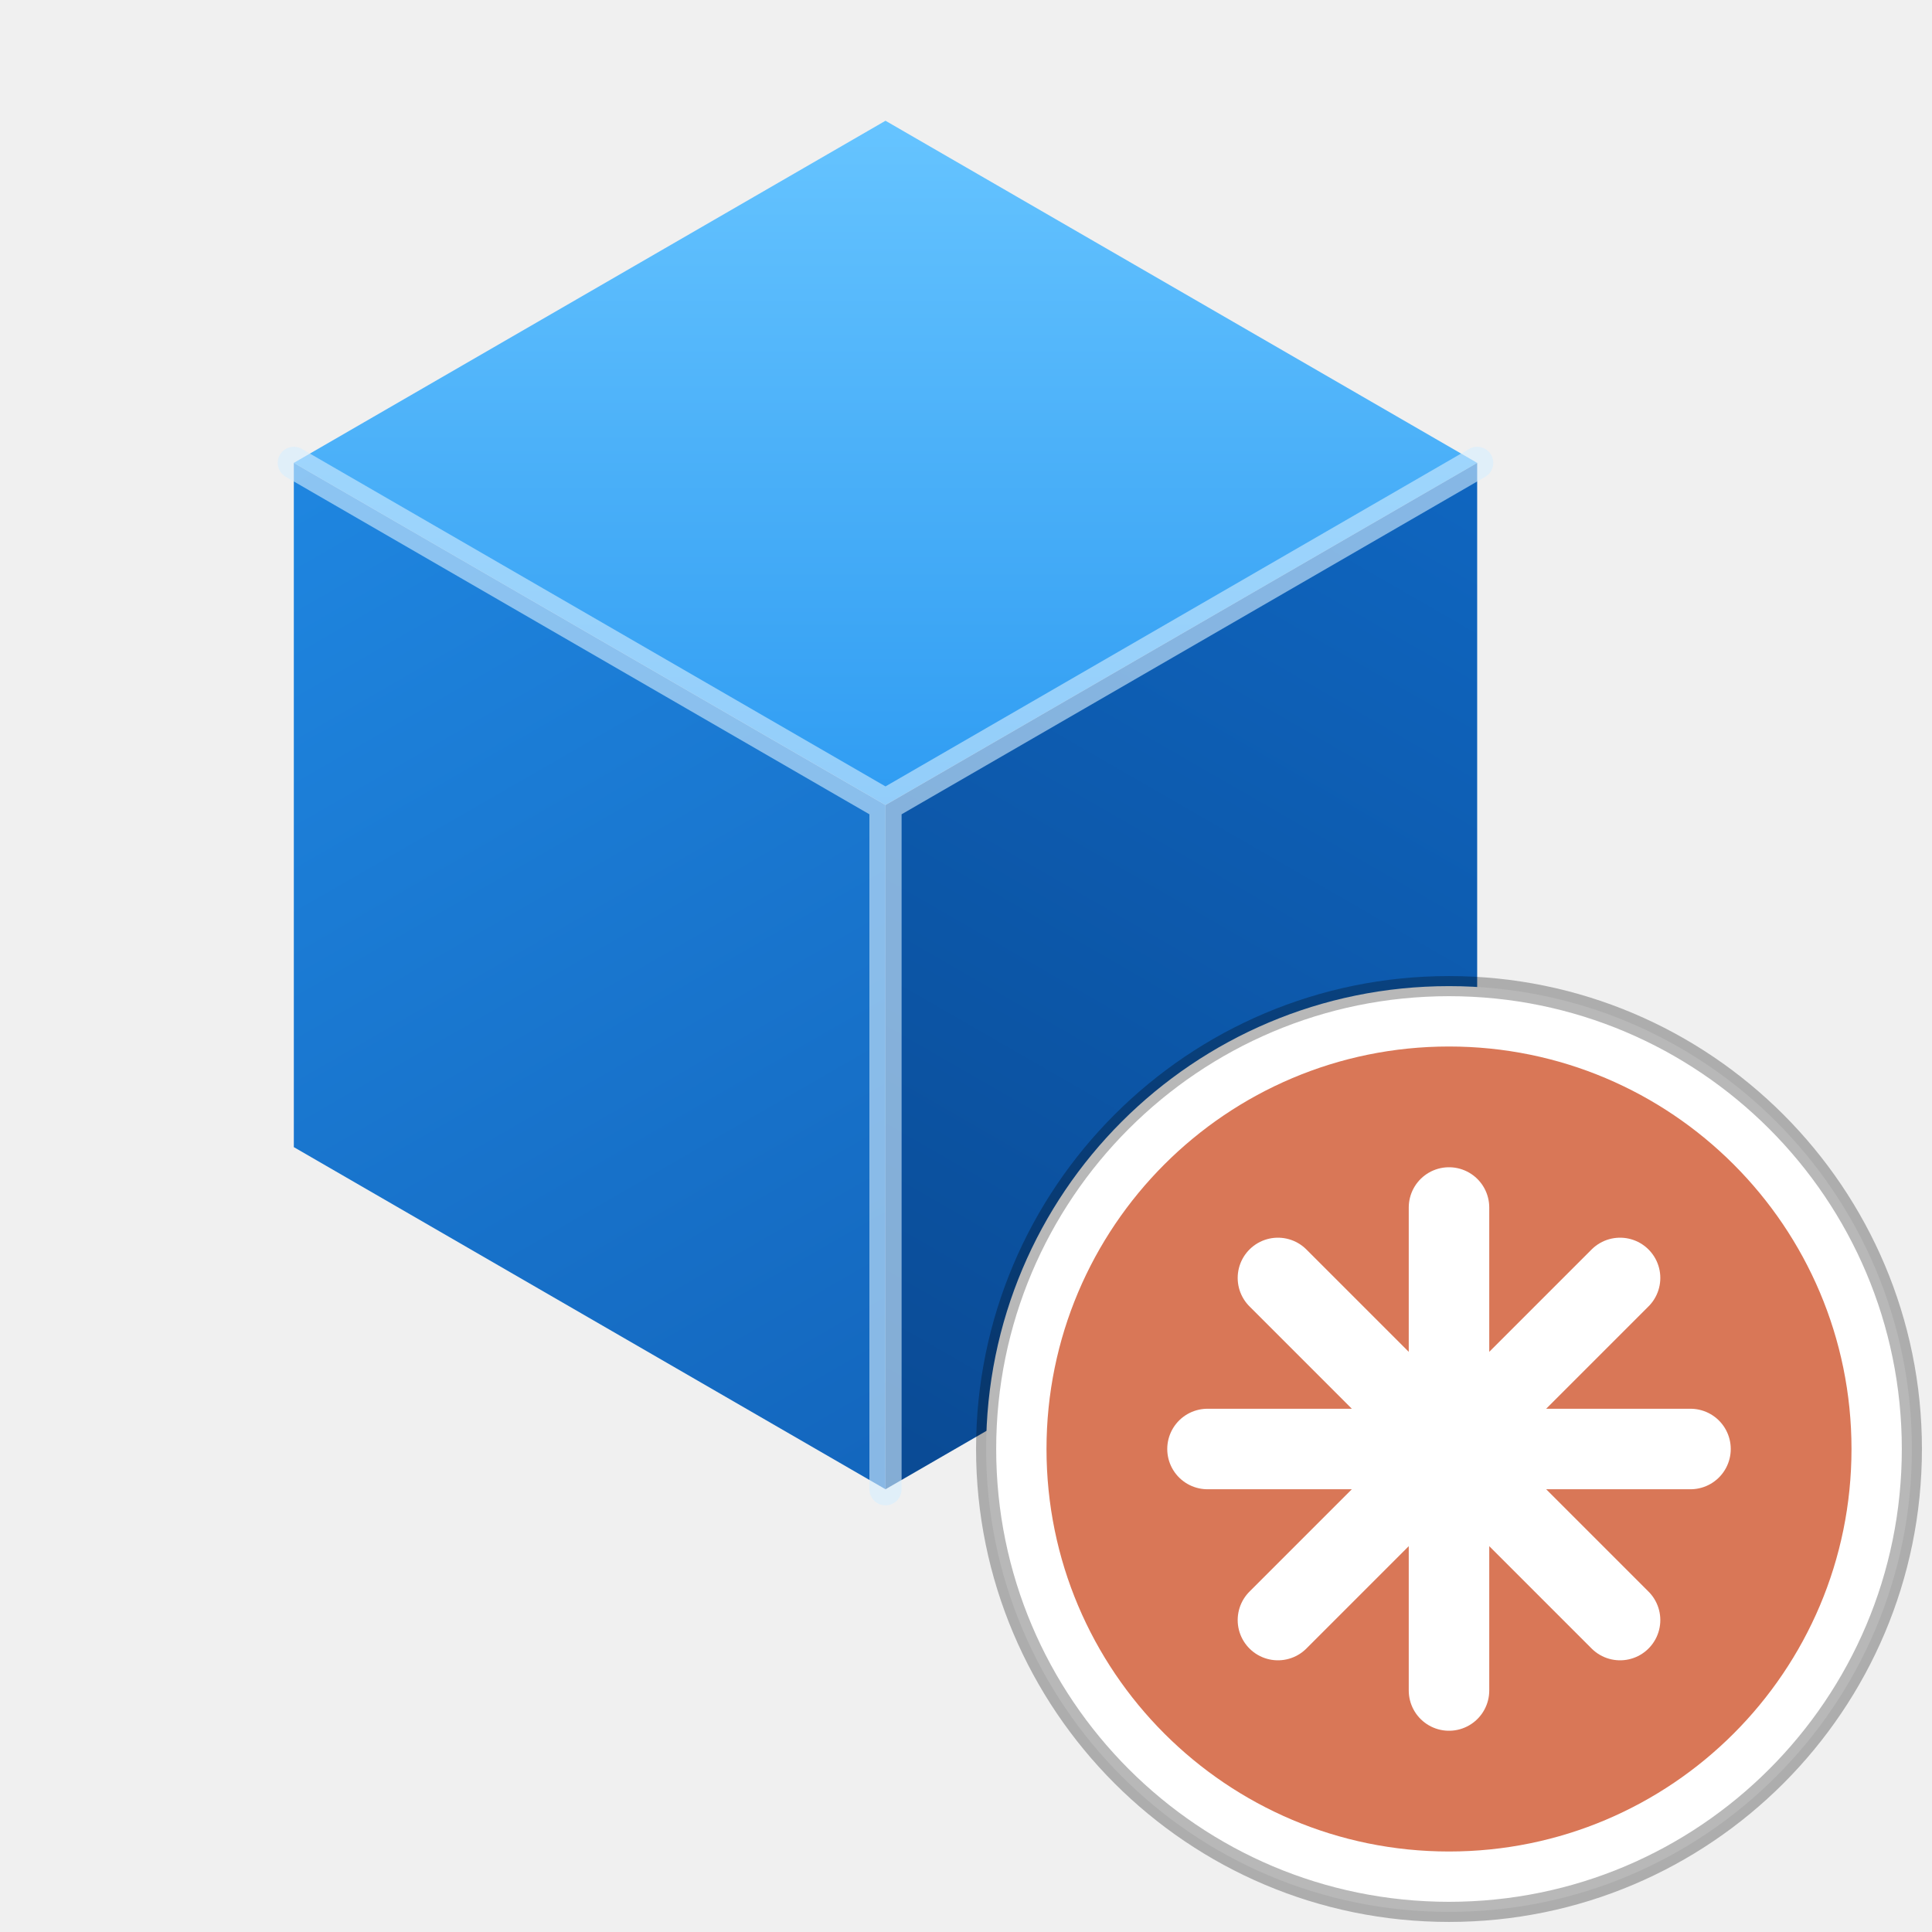
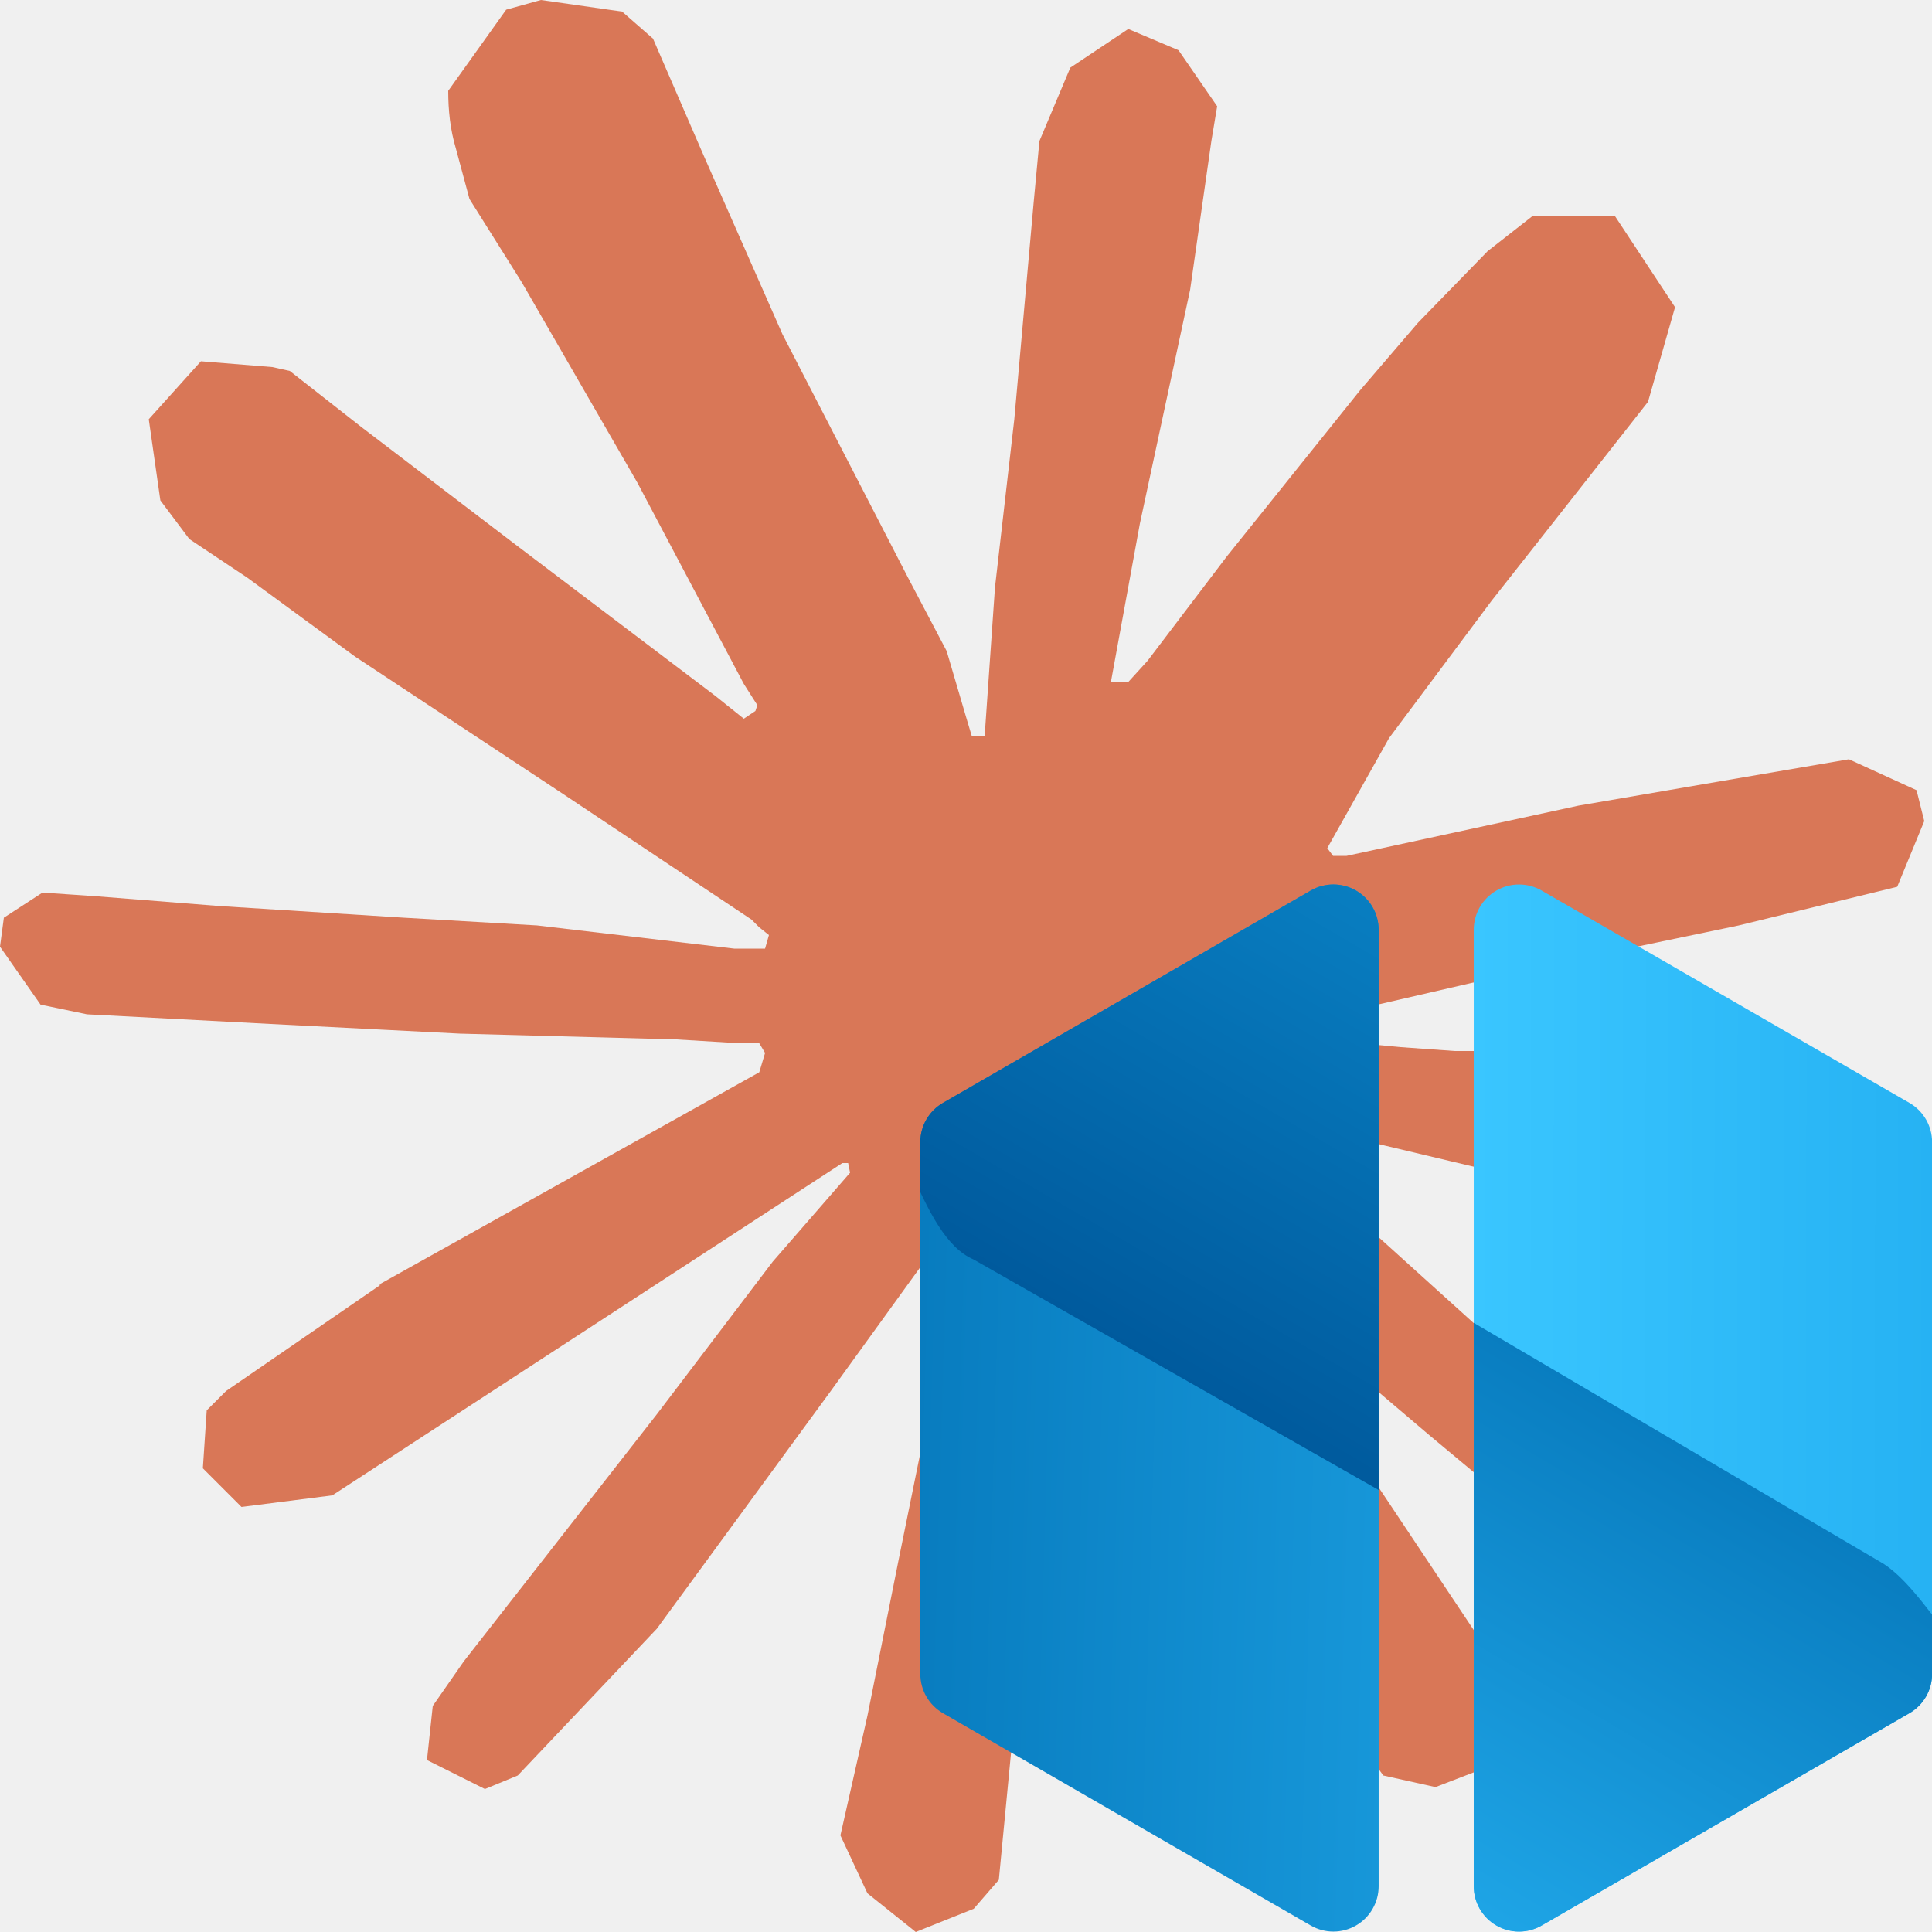
- <svg xmlns="http://www.w3.org/2000/svg" width="96" height="96" viewBox="0 0 96 96">
-   <defs>
-     <linearGradient id="top" x1="44" y1="6" x2="44" y2="40" gradientUnits="userSpaceOnUse">
-       <stop stop-color="#66c4ff" />
-       <stop offset="1" stop-color="#2f9cf2" />
-     </linearGradient>
-     <linearGradient id="left" x1="14.6" y1="23" x2="44" y2="74" gradientUnits="userSpaceOnUse">
-       <stop stop-color="#1f86e0" />
-       <stop offset="1" stop-color="#1366bd" />
-     </linearGradient>
-     <linearGradient id="right" x1="73.4" y1="23" x2="44" y2="74" gradientUnits="userSpaceOnUse">
-       <stop stop-color="#0f66c0" />
-       <stop offset="1" stop-color="#0a4a94" />
-     </linearGradient>
-   </defs>
-   <path fill="url(#top)" d="M44 6 73.4 23 44 40 14.6 23Z" />
-   <path fill="url(#left)" d="M14.6 23 44 40v34L14.6 57Z" />
-   <path fill="url(#right)" d="M73.4 23V57L44 74V40Z" />
-   <path fill="none" stroke="#d6eeff" stroke-opacity=".6" stroke-width="1.6" stroke-linecap="round" stroke-linejoin="round" d="M14.6 23 44 40 73.4 23M44 40v34" />
-   <circle cx="72" cy="72" r="23" fill="#ffffff" stroke="#000000" stroke-opacity=".28" stroke-width="1" />
-   <circle cx="72" cy="72" r="20" fill="#d97757" />
-   <path fill="none" stroke="#ffffff" stroke-width="4" stroke-linecap="round" d="M72 60v24M60 72h24M63.5 63.5l17 17M80.5 63.5l-17 17" />
+ <svg xmlns="http://www.w3.org/2000/svg" width="256" height="256" viewBox="0 0 100 100">
+   <path d="m19.6 66.5 19.7-11 .3-1-.3-.5h-1l-3.3-.2-11.2-.3L14 53l-9.5-.5-2.4-.5L0 49l.2-1.5 2-1.3 2.9.2 6.3.5 9.5.6 6.9.4L38 49.1h1.6l.2-.7-.5-.4-.4-.4L29 41l-10.6-7-5.6-4.1-3-2-1.5-2-.6-4.2 2.7-3 3.7.3.9.2 3.7 2.9 8 6.1L37 36l1.5 1.2.6-.4.1-.3-.7-1.1L33 25l-6-10.4-2.7-4.3-.7-2.6c-.3-1-.4-2-.4-3l3-4.2L28 0l4.2.6L33.8 2l2.6 6 4.1 9.3L47 29.9l2 3.8 1 3.4.3 1h.7v-.5l.5-7.2 1-8.7 1-11.2.3-3.2 1.6-3.8 3-2L61 2.6l2 2.9-.3 1.8-1.1 7.7L59 27.1l-1.5 8.2h.9l1-1.1 4.1-5.4 6.9-8.6 3-3.5L77 13l2.3-1.8h4.3l3.1 4.7-1.4 4.9-4.4 5.6-3.7 4.7-5.3 7.1-3.2 5.7.3.4h.7l12-2.6 6.4-1.1 7.6-1.3 3.5 1.6.4 1.6-1.4 3.4-8.2 2-9.6 2-14.3 3.3-.2.1.2.3 6.4.6 2.8.2h6.8l12.6 1 3.3 2 1.9 2.7-.3 2-5.1 2.6-6.8-1.6-16-3.8-5.4-1.3h-.8v.4l4.6 4.5 8.3 7.5L89 80.1l.5 2.4-1.3 2-1.4-.2-9.2-7-3.6-3-8-6.8h-.5v.7l1.8 2.7 9.8 14.7.5 4.5-.7 1.4-2.6 1-2.7-.6-5.8-8-6-9-4.7-8.2-.5.4-2.9 30.2-1.3 1.5-3 1.2-2.5-2-1.4-3 1.4-6.2 1.6-8 1.3-6.4 1.2-7.9.7-2.6v-.2H49L43 72l-9 12.3-7.2 7.6-1.7.7-3-1.5.3-2.8L24 86l10-12.8 6-7.9 4-4.6-.1-.5h-.3L17.2 77.4l-4.7.6-2-2 .2-3 1-1 8-5.5Z" fill="hsl(14.8, 63.1%, 59.6%)" />
+   <svg x="43.82" y="42.88" width="60" height="60" viewBox="0 0 256 256" fill="none">
+     <defs>
+       <linearGradient id="Ltop" x1="16.28" y1="88.5" x2="78.34" y2="-17.8" gradientUnits="userSpaceOnUse">
+         <stop stop-color="#005a9d" />
+         <stop offset="1" stop-color="#0981c4" />
+       </linearGradient>
+       <linearGradient id="Lbot" x1="16.28" y1="88.5" x2="122.13" y2="91.58" gradientUnits="userSpaceOnUse">
+         <stop stop-color="#087cbf" />
+         <stop offset="1" stop-color="#1797d9" />
+       </linearGradient>
+       <linearGradient id="Rtop" x1="239.72" y1="168.69" x2="138.25" y2="168.54" gradientUnits="userSpaceOnUse">
+         <stop stop-color="#26b2f3" />
+         <stop offset="1" stop-color="#3ac6ff" />
+       </linearGradient>
+       <linearGradient id="Rbot" x1="239.72" y1="168.69" x2="177.47" y2="273.98" gradientUnits="userSpaceOnUse">
+         <stop stop-color="#097dc0" />
+         <stop offset="1" stop-color="#20a8e9" />
+       </linearGradient>
+       <clipPath id="clipL">
+         <path d="M117.5 22.38A10 10 0 0 0 102.5 13.72L21.28 60.61A10 10 0 0 0 16.28 69.27L16.28 186.73A10 10 0 0 0 21.28 195.39L102.5 242.28A10 10 0 0 0 117.5 233.62Z" />
+       </clipPath>
+       <clipPath id="clipR">
+         <path d="M138.5 22.38A10 10 0 0 1 153.5 13.72L234.72 60.61A10 10 0 0 1 239.72 69.27L239.72 186.73A10 10 0 0 1 234.72 195.39L153.5 242.28A10 10 0 0 1 138.5 233.62Z" />
+       </clipPath>
+     </defs>
+     <path d="M117.5 22.38A10 10 0 0 0 102.5 13.72L21.28 60.61A10 10 0 0 0 16.28 69.27L16.28 186.73A10 10 0 0 0 21.28 195.39L102.5 242.28A10 10 0 0 0 117.5 233.62Z" fill="url(#Lbot)" />
+     <path d="M0 -10H122.5 V148.94 L28 95.17C22 92.57 18 84.48 14 75.21V-10Z" fill="url(#Ltop)" clip-path="url(#clipL)" />
+     <path d="M138.5 22.38A10 10 0 0 1 153.5 13.72L234.72 60.61A10 10 0 0 1 239.72 69.27L239.72 186.73A10 10 0 0 1 234.72 195.39L153.5 242.28A10 10 0 0 1 138.5 233.62Z" fill="url(#Rtop)" />
+     <path d="M133.5 300V106.24 L229 162.39C233 165.04 237 169.6 245 180.8V300Z" fill="url(#Rbot)" clip-path="url(#clipR)" />
+   </svg>
</svg>
